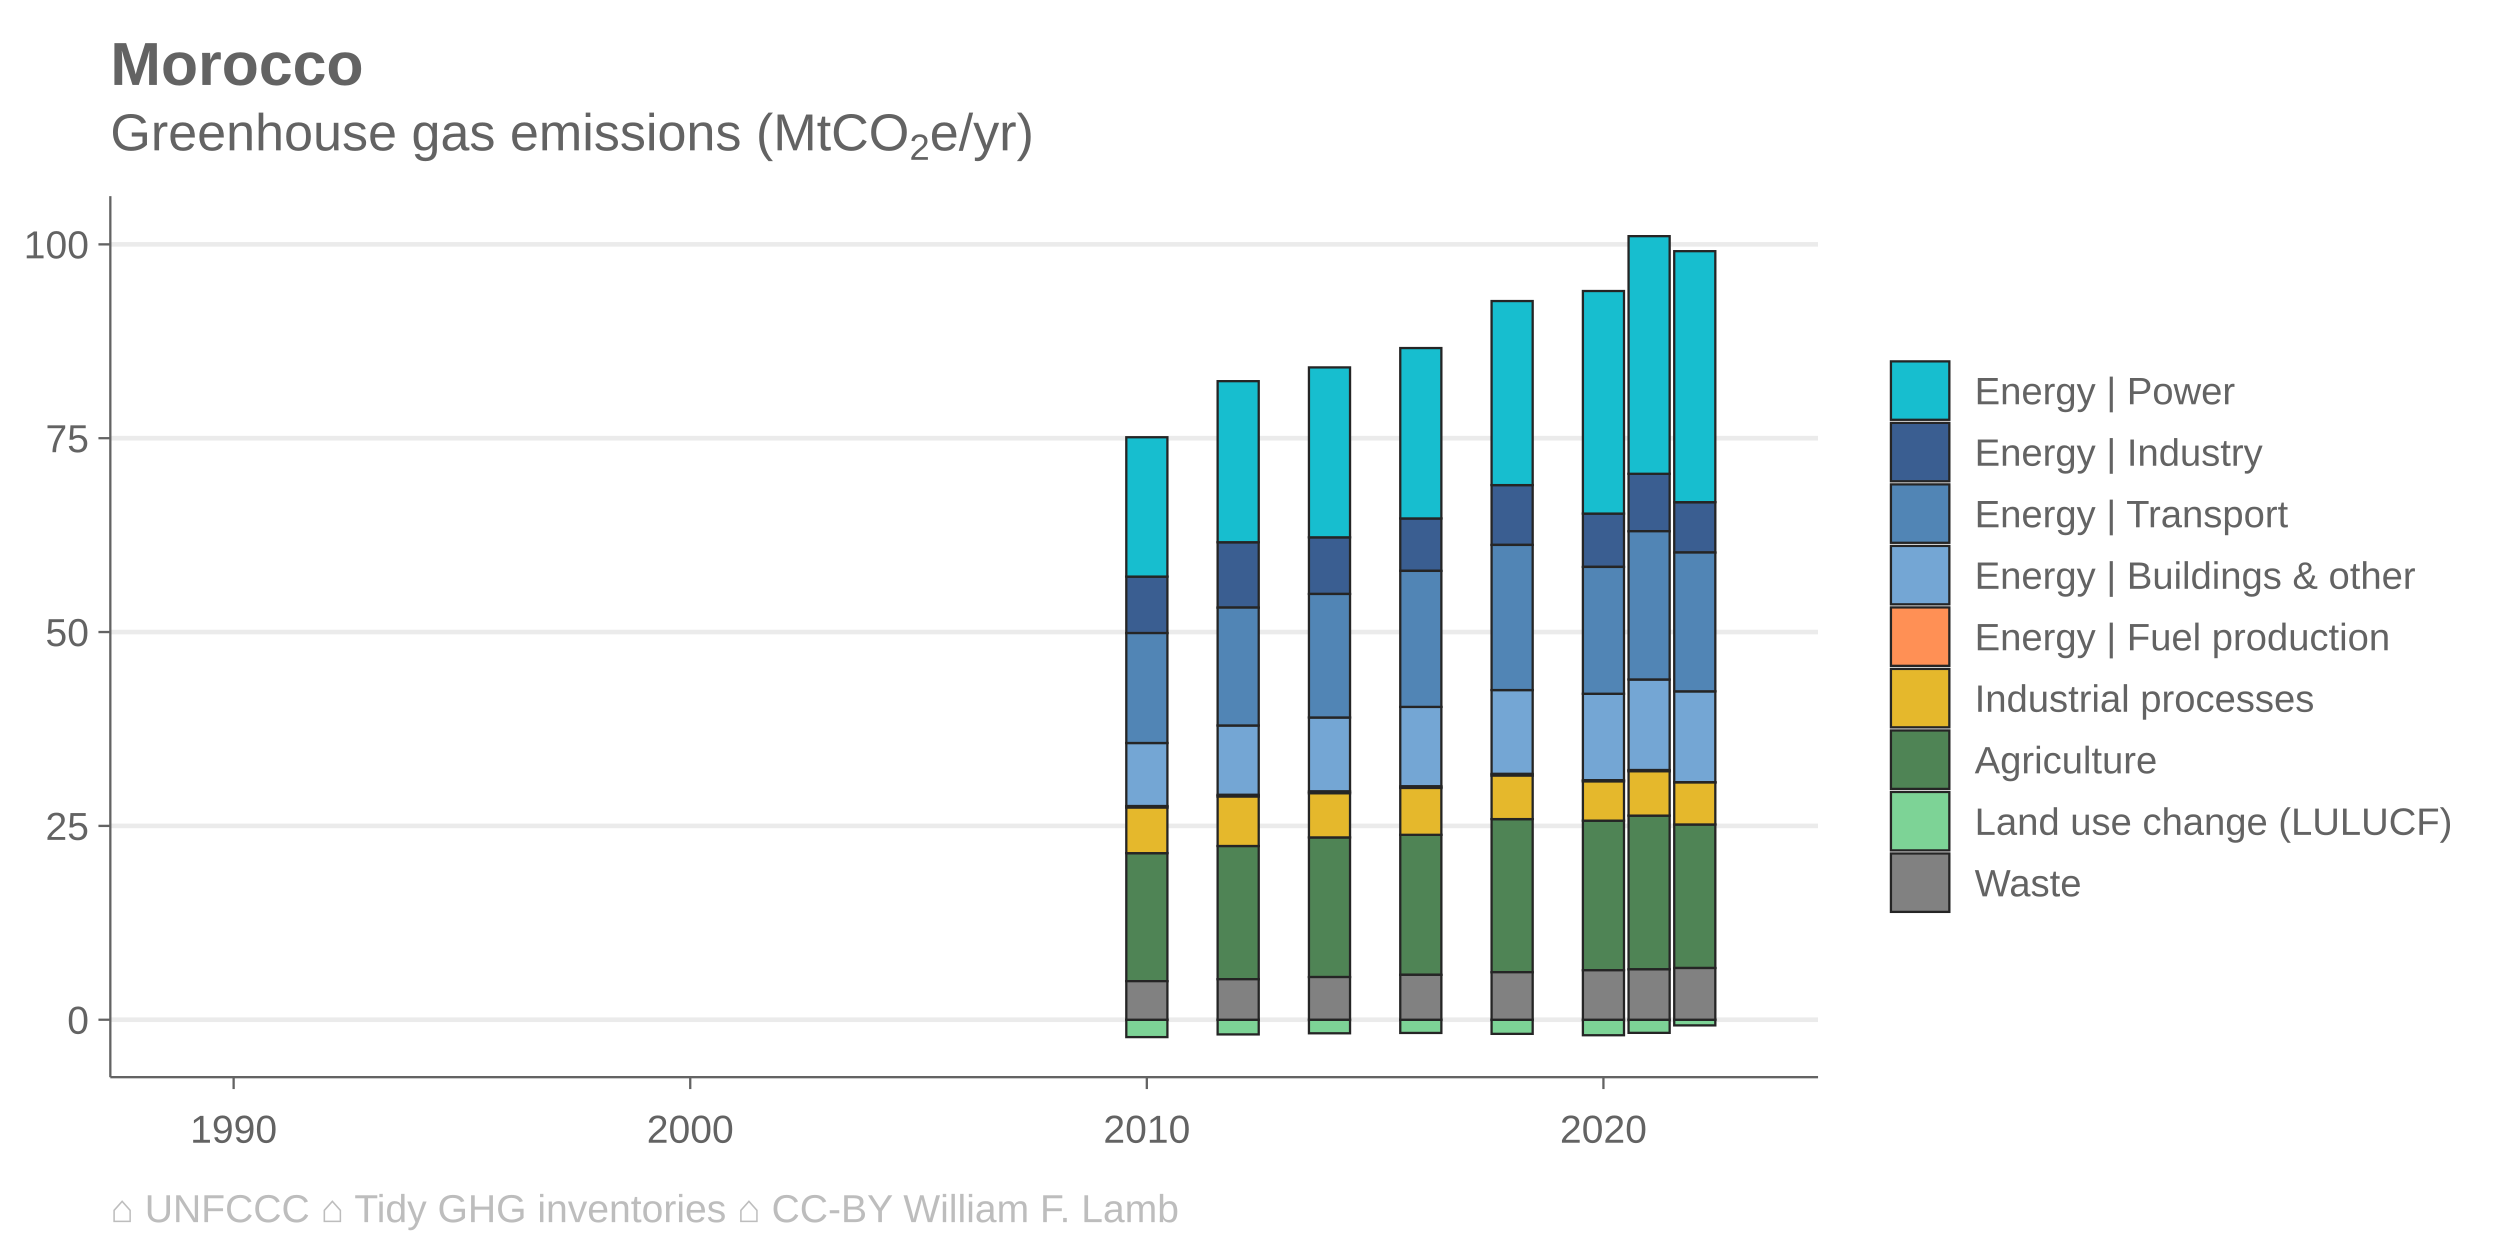
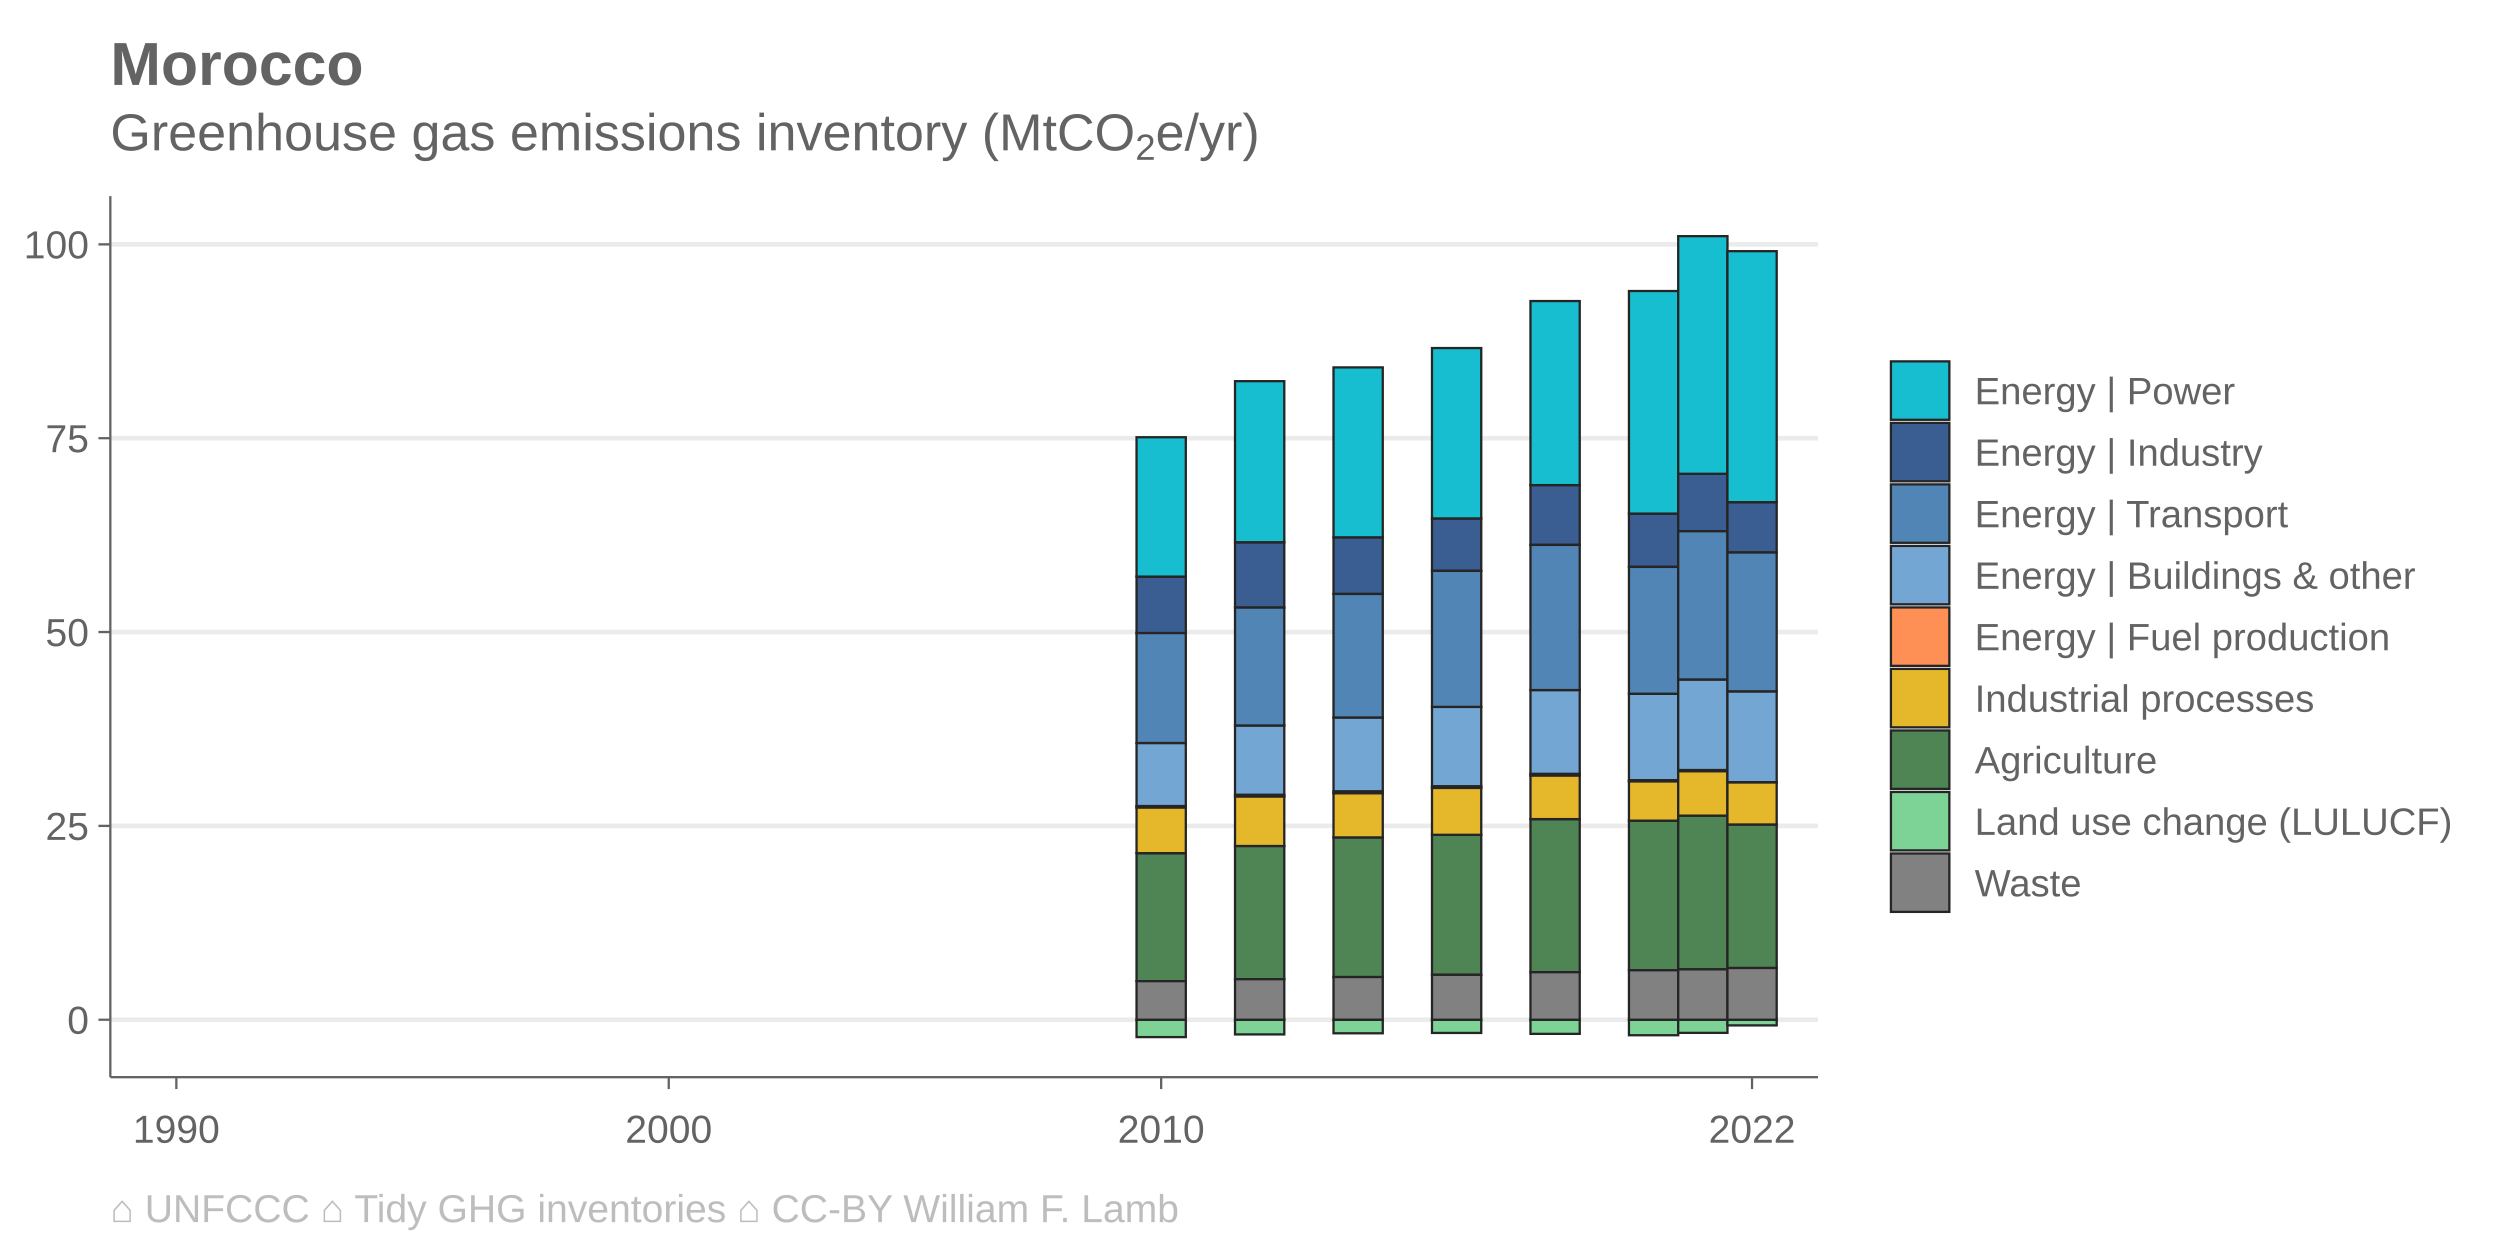
<svg xmlns="http://www.w3.org/2000/svg" class="svglite" width="576.00pt" height="288.00pt" viewBox="0 0 576.00 288.00">
  <defs>
    <style type="text/css">
    .svglite line, .svglite polyline, .svglite polygon, .svglite path, .svglite rect, .svglite circle {
      fill: none;
      stroke: #000000;
      stroke-linecap: round;
      stroke-linejoin: round;
      stroke-miterlimit: 10.00;
    }
    .svglite text {
      white-space: pre;
    }
  </style>
  </defs>
  <rect width="100%" height="100%" style="stroke: none; fill: #FFFFFF;" />
  <defs>
    <clipPath id="cpMC4wMHw1NzYuMDB8MC4wMHwyODguMDA=">
      <rect x="0.00" y="0.00" width="576.00" height="288.00" />
    </clipPath>
  </defs>
  <g clip-path="url(#cpMC4wMHw1NzYuMDB8MC4wMHwyODguMDA=)">
    <rect x="0" y="0.00" width="576.00" height="288.00" style="stroke-width: 1.07; stroke: #FFFFFF; fill: #FFFFFF;" />
  </g>
  <defs>
    <clipPath id="cpMjUuNDJ8NDE4Ljg4fDQ1LjE5fDI0OC4xOA==">
      <rect x="25.42" y="45.19" width="393.45" height="202.99" />
    </clipPath>
  </defs>
  <g clip-path="url(#cpMjUuNDJ8NDE4Ljg4fDQ1LjE5fDI0OC4xOA==)">
    <polyline points="25.42,234.95 418.88,234.95 " style="stroke-width: 1.07; stroke: #EBEBEB; stroke-linecap: butt;" />
    <polyline points="25.42,190.29 418.88,190.29 " style="stroke-width: 1.07; stroke: #EBEBEB; stroke-linecap: butt;" />
    <polyline points="25.42,145.62 418.88,145.62 " style="stroke-width: 1.07; stroke: #EBEBEB; stroke-linecap: butt;" />
    <polyline points="25.42,100.96 418.88,100.96 " style="stroke-width: 1.07; stroke: #EBEBEB; stroke-linecap: butt;" />
    <polyline points="25.42,56.30 418.88,56.30 " style="stroke-width: 1.07; stroke: #EBEBEB; stroke-linecap: butt;" />
-     <rect x="259.50" y="196.56" width="9.47" height="29.50" style="stroke-width: 0.53; stroke: #252525; stroke-linecap: butt; stroke-linejoin: miter; fill: #4F8455;" />
-     <rect x="259.50" y="171.19" width="9.47" height="14.53" style="stroke-width: 0.53; stroke: #252525; stroke-linecap: butt; stroke-linejoin: miter; fill: #74A6D4;" />
-     <rect x="259.50" y="185.72" width="9.47" height="0.36" style="stroke-width: 0.53; stroke: #252525; stroke-linecap: butt; stroke-linejoin: miter; fill: #FF9055;" />
-     <rect x="259.50" y="132.86" width="9.47" height="13.00" style="stroke-width: 0.53; stroke: #252525; stroke-linecap: butt; stroke-linejoin: miter; fill: #3A5E91;" />
-     <rect x="259.50" y="100.74" width="9.47" height="32.11" style="stroke-width: 0.53; stroke: #252525; stroke-linecap: butt; stroke-linejoin: miter; fill: #17BECF;" />
-     <rect x="259.50" y="145.86" width="9.47" height="25.33" style="stroke-width: 0.53; stroke: #252525; stroke-linecap: butt; stroke-linejoin: miter; fill: #5185B5;" />
-     <rect x="259.50" y="186.08" width="9.47" height="10.49" style="stroke-width: 0.53; stroke: #252525; stroke-linecap: butt; stroke-linejoin: miter; fill: #E5B82C;" />
-     <rect x="259.50" y="234.95" width="9.47" height="4.00" style="stroke-width: 0.53; stroke: #252525; stroke-linecap: butt; stroke-linejoin: miter; fill: #7DD396;" />
-     <rect x="259.50" y="226.06" width="9.47" height="8.89" style="stroke-width: 0.53; stroke: #252525; stroke-linecap: butt; stroke-linejoin: miter; fill: #818181;" />
-     <rect x="280.54" y="194.92" width="9.47" height="30.69" style="stroke-width: 0.53; stroke: #252525; stroke-linecap: butt; stroke-linejoin: miter; fill: #4F8455;" />
-     <rect x="280.54" y="167.15" width="9.47" height="16.00" style="stroke-width: 0.53; stroke: #252525; stroke-linecap: butt; stroke-linejoin: miter; fill: #74A6D4;" />
-     <rect x="280.54" y="183.15" width="9.47" height="0.39" style="stroke-width: 0.53; stroke: #252525; stroke-linecap: butt; stroke-linejoin: miter; fill: #FF9055;" />
-     <rect x="280.54" y="124.94" width="9.47" height="15.06" style="stroke-width: 0.53; stroke: #252525; stroke-linecap: butt; stroke-linejoin: miter; fill: #3A5E91;" />
-     <rect x="280.54" y="87.82" width="9.47" height="37.11" style="stroke-width: 0.53; stroke: #252525; stroke-linecap: butt; stroke-linejoin: miter; fill: #17BECF;" />
-     <rect x="280.54" y="139.99" width="9.47" height="27.16" style="stroke-width: 0.53; stroke: #252525; stroke-linecap: butt; stroke-linejoin: miter; fill: #5185B5;" />
-     <rect x="280.54" y="183.54" width="9.47" height="11.38" style="stroke-width: 0.53; stroke: #252525; stroke-linecap: butt; stroke-linejoin: miter; fill: #E5B82C;" />
-     <rect x="280.54" y="234.95" width="9.47" height="3.38" style="stroke-width: 0.53; stroke: #252525; stroke-linecap: butt; stroke-linejoin: miter; fill: #7DD396;" />
-     <rect x="280.54" y="225.61" width="9.47" height="9.34" style="stroke-width: 0.53; stroke: #252525; stroke-linecap: butt; stroke-linejoin: miter; fill: #818181;" />
-     <rect x="301.58" y="192.94" width="9.47" height="32.18" style="stroke-width: 0.53; stroke: #252525; stroke-linecap: butt; stroke-linejoin: miter; fill: #4F8455;" />
-     <rect x="301.58" y="165.31" width="9.47" height="17.05" style="stroke-width: 0.53; stroke: #252525; stroke-linecap: butt; stroke-linejoin: miter; fill: #74A6D4;" />
-     <rect x="301.58" y="182.36" width="9.47" height="0.42" style="stroke-width: 0.53; stroke: #252525; stroke-linecap: butt; stroke-linejoin: miter; fill: #FF9055;" />
-     <rect x="301.58" y="123.80" width="9.47" height="13.05" style="stroke-width: 0.53; stroke: #252525; stroke-linecap: butt; stroke-linejoin: miter; fill: #3A5E91;" />
-     <rect x="301.58" y="84.65" width="9.47" height="39.15" style="stroke-width: 0.53; stroke: #252525; stroke-linecap: butt; stroke-linejoin: miter; fill: #17BECF;" />
-     <rect x="301.58" y="136.85" width="9.47" height="28.46" style="stroke-width: 0.53; stroke: #252525; stroke-linecap: butt; stroke-linejoin: miter; fill: #5185B5;" />
-     <rect x="301.58" y="182.78" width="9.47" height="10.16" style="stroke-width: 0.53; stroke: #252525; stroke-linecap: butt; stroke-linejoin: miter; fill: #E5B82C;" />
-     <rect x="301.58" y="234.95" width="9.47" height="3.12" style="stroke-width: 0.53; stroke: #252525; stroke-linecap: butt; stroke-linejoin: miter; fill: #7DD396;" />
-     <rect x="301.58" y="225.11" width="9.47" height="9.83" style="stroke-width: 0.53; stroke: #252525; stroke-linecap: butt; stroke-linejoin: miter; fill: #818181;" />
-     <rect x="322.62" y="192.34" width="9.47" height="32.26" style="stroke-width: 0.53; stroke: #252525; stroke-linecap: butt; stroke-linejoin: miter; fill: #4F8455;" />
-     <rect x="322.62" y="162.87" width="9.47" height="18.31" style="stroke-width: 0.53; stroke: #252525; stroke-linecap: butt; stroke-linejoin: miter; fill: #74A6D4;" />
-     <rect x="322.62" y="181.18" width="9.47" height="0.38" style="stroke-width: 0.53; stroke: #252525; stroke-linecap: butt; stroke-linejoin: miter; fill: #FF9055;" />
-     <rect x="322.62" y="119.45" width="9.47" height="12.08" style="stroke-width: 0.53; stroke: #252525; stroke-linecap: butt; stroke-linejoin: miter; fill: #3A5E91;" />
-     <rect x="322.62" y="80.19" width="9.47" height="39.26" style="stroke-width: 0.53; stroke: #252525; stroke-linecap: butt; stroke-linejoin: miter; fill: #17BECF;" />
-     <rect x="322.62" y="131.53" width="9.47" height="31.34" style="stroke-width: 0.53; stroke: #252525; stroke-linecap: butt; stroke-linejoin: miter; fill: #5185B5;" />
-     <rect x="322.62" y="181.55" width="9.47" height="10.79" style="stroke-width: 0.53; stroke: #252525; stroke-linecap: butt; stroke-linejoin: miter; fill: #E5B82C;" />
-     <rect x="322.62" y="234.95" width="9.47" height="3.04" style="stroke-width: 0.53; stroke: #252525; stroke-linecap: butt; stroke-linejoin: miter; fill: #7DD396;" />
-     <rect x="322.62" y="224.60" width="9.47" height="10.35" style="stroke-width: 0.53; stroke: #252525; stroke-linecap: butt; stroke-linejoin: miter; fill: #818181;" />
-     <rect x="343.66" y="188.73" width="9.47" height="35.28" style="stroke-width: 0.53; stroke: #252525; stroke-linecap: butt; stroke-linejoin: miter; fill: #4F8455;" />
-     <rect x="343.66" y="158.99" width="9.47" height="19.33" style="stroke-width: 0.53; stroke: #252525; stroke-linecap: butt; stroke-linejoin: miter; fill: #74A6D4;" />
-     <rect x="343.66" y="178.32" width="9.47" height="0.40" style="stroke-width: 0.53; stroke: #252525; stroke-linecap: butt; stroke-linejoin: miter; fill: #FF9055;" />
-     <rect x="343.66" y="111.76" width="9.47" height="13.79" style="stroke-width: 0.53; stroke: #252525; stroke-linecap: butt; stroke-linejoin: miter; fill: #3A5E91;" />
-     <rect x="343.66" y="69.36" width="9.47" height="42.41" style="stroke-width: 0.53; stroke: #252525; stroke-linecap: butt; stroke-linejoin: miter; fill: #17BECF;" />
-     <rect x="343.66" y="125.55" width="9.47" height="33.44" style="stroke-width: 0.53; stroke: #252525; stroke-linecap: butt; stroke-linejoin: miter; fill: #5185B5;" />
-     <rect x="343.66" y="178.71" width="9.47" height="10.01" style="stroke-width: 0.53; stroke: #252525; stroke-linecap: butt; stroke-linejoin: miter; fill: #E5B82C;" />
-     <rect x="343.66" y="234.95" width="9.47" height="3.25" style="stroke-width: 0.53; stroke: #252525; stroke-linecap: butt; stroke-linejoin: miter; fill: #7DD396;" />
-     <rect x="343.66" y="224.00" width="9.47" height="10.95" style="stroke-width: 0.53; stroke: #252525; stroke-linecap: butt; stroke-linejoin: miter; fill: #818181;" />
-     <rect x="364.70" y="189.08" width="9.47" height="34.47" style="stroke-width: 0.53; stroke: #252525; stroke-linecap: butt; stroke-linejoin: miter; fill: #4F8455;" />
-     <rect x="364.70" y="159.84" width="9.47" height="19.93" style="stroke-width: 0.53; stroke: #252525; stroke-linecap: butt; stroke-linejoin: miter; fill: #74A6D4;" />
-     <rect x="364.70" y="179.77" width="9.47" height="0.28" style="stroke-width: 0.53; stroke: #252525; stroke-linecap: butt; stroke-linejoin: miter; fill: #FF9055;" />
-     <rect x="364.70" y="118.33" width="9.47" height="12.28" style="stroke-width: 0.53; stroke: #252525; stroke-linecap: butt; stroke-linejoin: miter; fill: #3A5E91;" />
-     <rect x="364.70" y="67.05" width="9.47" height="51.28" style="stroke-width: 0.53; stroke: #252525; stroke-linecap: butt; stroke-linejoin: miter; fill: #17BECF;" />
-     <rect x="364.70" y="130.62" width="9.47" height="29.22" style="stroke-width: 0.53; stroke: #252525; stroke-linecap: butt; stroke-linejoin: miter; fill: #5185B5;" />
-     <rect x="364.70" y="180.05" width="9.47" height="9.03" style="stroke-width: 0.53; stroke: #252525; stroke-linecap: butt; stroke-linejoin: miter; fill: #E5B82C;" />
-     <rect x="364.70" y="234.95" width="9.47" height="3.57" style="stroke-width: 0.53; stroke: #252525; stroke-linecap: butt; stroke-linejoin: miter; fill: #7DD396;" />
-     <rect x="364.70" y="223.55" width="9.47" height="11.40" style="stroke-width: 0.53; stroke: #252525; stroke-linecap: butt; stroke-linejoin: miter; fill: #818181;" />
-     <rect x="375.22" y="187.92" width="9.47" height="35.42" style="stroke-width: 0.53; stroke: #252525; stroke-linecap: butt; stroke-linejoin: miter; fill: #4F8455;" />
-     <rect x="375.22" y="156.56" width="9.47" height="20.87" style="stroke-width: 0.53; stroke: #252525; stroke-linecap: butt; stroke-linejoin: miter; fill: #74A6D4;" />
-     <rect x="375.22" y="177.42" width="9.47" height="0.29" style="stroke-width: 0.53; stroke: #252525; stroke-linecap: butt; stroke-linejoin: miter; fill: #FF9055;" />
-     <rect x="375.22" y="109.16" width="9.47" height="13.24" style="stroke-width: 0.53; stroke: #252525; stroke-linecap: butt; stroke-linejoin: miter; fill: #3A5E91;" />
-     <rect x="375.22" y="54.41" width="9.47" height="54.75" style="stroke-width: 0.53; stroke: #252525; stroke-linecap: butt; stroke-linejoin: miter; fill: #17BECF;" />
-     <rect x="375.22" y="122.40" width="9.47" height="34.15" style="stroke-width: 0.53; stroke: #252525; stroke-linecap: butt; stroke-linejoin: miter; fill: #5185B5;" />
-     <rect x="375.22" y="177.71" width="9.47" height="10.21" style="stroke-width: 0.53; stroke: #252525; stroke-linecap: butt; stroke-linejoin: miter; fill: #E5B82C;" />
-     <rect x="375.22" y="234.95" width="9.47" height="3.02" style="stroke-width: 0.53; stroke: #252525; stroke-linecap: butt; stroke-linejoin: miter; fill: #7DD396;" />
-     <rect x="375.22" y="223.34" width="9.47" height="11.61" style="stroke-width: 0.53; stroke: #252525; stroke-linecap: butt; stroke-linejoin: miter; fill: #818181;" />
-     <rect x="385.74" y="189.96" width="9.47" height="33.07" style="stroke-width: 0.53; stroke: #252525; stroke-linecap: butt; stroke-linejoin: miter; fill: #4F8455;" />
-     <rect x="385.74" y="159.28" width="9.47" height="20.95" style="stroke-width: 0.53; stroke: #252525; stroke-linecap: butt; stroke-linejoin: miter; fill: #74A6D4;" />
-     <rect x="385.74" y="180.22" width="9.47" height="0.068" style="stroke-width: 0.53; stroke: #252525; stroke-linecap: butt; stroke-linejoin: miter; fill: #FF9055;" />
-     <rect x="385.74" y="115.71" width="9.47" height="11.59" style="stroke-width: 0.53; stroke: #252525; stroke-linecap: butt; stroke-linejoin: miter; fill: #3A5E91;" />
-     <rect x="385.74" y="57.87" width="9.47" height="57.83" style="stroke-width: 0.53; stroke: #252525; stroke-linecap: butt; stroke-linejoin: miter; fill: #17BECF;" />
-     <rect x="385.74" y="127.30" width="9.47" height="31.98" style="stroke-width: 0.53; stroke: #252525; stroke-linecap: butt; stroke-linejoin: miter; fill: #5185B5;" />
-     <rect x="385.74" y="180.29" width="9.47" height="9.67" style="stroke-width: 0.53; stroke: #252525; stroke-linecap: butt; stroke-linejoin: miter; fill: #E5B82C;" />
-     <rect x="385.74" y="234.95" width="9.47" height="1.30" style="stroke-width: 0.53; stroke: #252525; stroke-linecap: butt; stroke-linejoin: miter; fill: #7DD396;" />
-     <rect x="385.74" y="223.03" width="9.47" height="11.92" style="stroke-width: 0.53; stroke: #252525; stroke-linecap: butt; stroke-linejoin: miter; fill: #818181;" />
+     <rect x="261.86" y="196.56" width="11.35" height="29.50" style="stroke-width: 0.53; stroke: #252525; stroke-linecap: butt; stroke-linejoin: miter; fill: #4F8455;" />
+     <rect x="261.86" y="171.19" width="11.35" height="14.53" style="stroke-width: 0.53; stroke: #252525; stroke-linecap: butt; stroke-linejoin: miter; fill: #74A6D4;" />
+     <rect x="261.86" y="185.72" width="11.35" height="0.36" style="stroke-width: 0.53; stroke: #252525; stroke-linecap: butt; stroke-linejoin: miter; fill: #FF9055;" />
+     <rect x="261.86" y="132.86" width="11.35" height="13.00" style="stroke-width: 0.53; stroke: #252525; stroke-linecap: butt; stroke-linejoin: miter; fill: #3A5E91;" />
+     <rect x="261.86" y="100.74" width="11.35" height="32.11" style="stroke-width: 0.53; stroke: #252525; stroke-linecap: butt; stroke-linejoin: miter; fill: #17BECF;" />
+     <rect x="261.86" y="145.86" width="11.35" height="25.33" style="stroke-width: 0.53; stroke: #252525; stroke-linecap: butt; stroke-linejoin: miter; fill: #5185B5;" />
+     <rect x="261.86" y="186.08" width="11.35" height="10.49" style="stroke-width: 0.53; stroke: #252525; stroke-linecap: butt; stroke-linejoin: miter; fill: #E5B82C;" />
+     <rect x="261.86" y="234.95" width="11.35" height="4.00" style="stroke-width: 0.53; stroke: #252525; stroke-linecap: butt; stroke-linejoin: miter; fill: #7DD396;" />
+     <rect x="261.86" y="226.06" width="11.35" height="8.89" style="stroke-width: 0.53; stroke: #252525; stroke-linecap: butt; stroke-linejoin: miter; fill: #818181;" />
+     <rect x="284.55" y="194.92" width="11.35" height="30.69" style="stroke-width: 0.53; stroke: #252525; stroke-linecap: butt; stroke-linejoin: miter; fill: #4F8455;" />
+     <rect x="284.55" y="167.15" width="11.35" height="16.00" style="stroke-width: 0.53; stroke: #252525; stroke-linecap: butt; stroke-linejoin: miter; fill: #74A6D4;" />
+     <rect x="284.55" y="183.15" width="11.35" height="0.39" style="stroke-width: 0.53; stroke: #252525; stroke-linecap: butt; stroke-linejoin: miter; fill: #FF9055;" />
+     <rect x="284.55" y="124.94" width="11.35" height="15.06" style="stroke-width: 0.53; stroke: #252525; stroke-linecap: butt; stroke-linejoin: miter; fill: #3A5E91;" />
+     <rect x="284.55" y="87.82" width="11.35" height="37.11" style="stroke-width: 0.53; stroke: #252525; stroke-linecap: butt; stroke-linejoin: miter; fill: #17BECF;" />
+     <rect x="284.55" y="139.99" width="11.35" height="27.16" style="stroke-width: 0.53; stroke: #252525; stroke-linecap: butt; stroke-linejoin: miter; fill: #5185B5;" />
+     <rect x="284.55" y="183.54" width="11.35" height="11.38" style="stroke-width: 0.53; stroke: #252525; stroke-linecap: butt; stroke-linejoin: miter; fill: #E5B82C;" />
+     <rect x="284.55" y="234.95" width="11.35" height="3.38" style="stroke-width: 0.53; stroke: #252525; stroke-linecap: butt; stroke-linejoin: miter; fill: #7DD396;" />
+     <rect x="284.55" y="225.61" width="11.35" height="9.34" style="stroke-width: 0.53; stroke: #252525; stroke-linecap: butt; stroke-linejoin: miter; fill: #818181;" />
+     <rect x="307.24" y="192.94" width="11.35" height="32.18" style="stroke-width: 0.53; stroke: #252525; stroke-linecap: butt; stroke-linejoin: miter; fill: #4F8455;" />
+     <rect x="307.24" y="165.31" width="11.35" height="17.05" style="stroke-width: 0.53; stroke: #252525; stroke-linecap: butt; stroke-linejoin: miter; fill: #74A6D4;" />
+     <rect x="307.24" y="182.36" width="11.35" height="0.42" style="stroke-width: 0.53; stroke: #252525; stroke-linecap: butt; stroke-linejoin: miter; fill: #FF9055;" />
+     <rect x="307.24" y="123.80" width="11.35" height="13.05" style="stroke-width: 0.53; stroke: #252525; stroke-linecap: butt; stroke-linejoin: miter; fill: #3A5E91;" />
+     <rect x="307.24" y="84.65" width="11.35" height="39.15" style="stroke-width: 0.53; stroke: #252525; stroke-linecap: butt; stroke-linejoin: miter; fill: #17BECF;" />
+     <rect x="307.24" y="136.85" width="11.35" height="28.46" style="stroke-width: 0.53; stroke: #252525; stroke-linecap: butt; stroke-linejoin: miter; fill: #5185B5;" />
+     <rect x="307.24" y="182.78" width="11.35" height="10.16" style="stroke-width: 0.53; stroke: #252525; stroke-linecap: butt; stroke-linejoin: miter; fill: #E5B82C;" />
+     <rect x="307.24" y="234.95" width="11.35" height="3.12" style="stroke-width: 0.53; stroke: #252525; stroke-linecap: butt; stroke-linejoin: miter; fill: #7DD396;" />
+     <rect x="307.24" y="225.11" width="11.35" height="9.83" style="stroke-width: 0.53; stroke: #252525; stroke-linecap: butt; stroke-linejoin: miter; fill: #818181;" />
+     <rect x="329.93" y="192.34" width="11.35" height="32.26" style="stroke-width: 0.53; stroke: #252525; stroke-linecap: butt; stroke-linejoin: miter; fill: #4F8455;" />
+     <rect x="329.93" y="162.87" width="11.35" height="18.31" style="stroke-width: 0.53; stroke: #252525; stroke-linecap: butt; stroke-linejoin: miter; fill: #74A6D4;" />
+     <rect x="329.93" y="181.18" width="11.35" height="0.38" style="stroke-width: 0.53; stroke: #252525; stroke-linecap: butt; stroke-linejoin: miter; fill: #FF9055;" />
+     <rect x="329.93" y="119.45" width="11.35" height="12.08" style="stroke-width: 0.53; stroke: #252525; stroke-linecap: butt; stroke-linejoin: miter; fill: #3A5E91;" />
+     <rect x="329.93" y="80.19" width="11.35" height="39.26" style="stroke-width: 0.53; stroke: #252525; stroke-linecap: butt; stroke-linejoin: miter; fill: #17BECF;" />
+     <rect x="329.93" y="131.53" width="11.35" height="31.34" style="stroke-width: 0.53; stroke: #252525; stroke-linecap: butt; stroke-linejoin: miter; fill: #5185B5;" />
+     <rect x="329.93" y="181.55" width="11.35" height="10.79" style="stroke-width: 0.53; stroke: #252525; stroke-linecap: butt; stroke-linejoin: miter; fill: #E5B82C;" />
+     <rect x="329.93" y="234.95" width="11.35" height="3.04" style="stroke-width: 0.53; stroke: #252525; stroke-linecap: butt; stroke-linejoin: miter; fill: #7DD396;" />
+     <rect x="329.93" y="224.60" width="11.35" height="10.35" style="stroke-width: 0.53; stroke: #252525; stroke-linecap: butt; stroke-linejoin: miter; fill: #818181;" />
+     <rect x="352.62" y="188.73" width="11.35" height="35.28" style="stroke-width: 0.53; stroke: #252525; stroke-linecap: butt; stroke-linejoin: miter; fill: #4F8455;" />
+     <rect x="352.62" y="158.99" width="11.35" height="19.33" style="stroke-width: 0.53; stroke: #252525; stroke-linecap: butt; stroke-linejoin: miter; fill: #74A6D4;" />
+     <rect x="352.62" y="178.32" width="11.35" height="0.40" style="stroke-width: 0.53; stroke: #252525; stroke-linecap: butt; stroke-linejoin: miter; fill: #FF9055;" />
+     <rect x="352.62" y="111.76" width="11.35" height="13.79" style="stroke-width: 0.53; stroke: #252525; stroke-linecap: butt; stroke-linejoin: miter; fill: #3A5E91;" />
+     <rect x="352.62" y="69.36" width="11.35" height="42.41" style="stroke-width: 0.53; stroke: #252525; stroke-linecap: butt; stroke-linejoin: miter; fill: #17BECF;" />
+     <rect x="352.62" y="125.55" width="11.35" height="33.44" style="stroke-width: 0.53; stroke: #252525; stroke-linecap: butt; stroke-linejoin: miter; fill: #5185B5;" />
+     <rect x="352.62" y="178.71" width="11.35" height="10.01" style="stroke-width: 0.53; stroke: #252525; stroke-linecap: butt; stroke-linejoin: miter; fill: #E5B82C;" />
+     <rect x="352.62" y="234.95" width="11.35" height="3.25" style="stroke-width: 0.53; stroke: #252525; stroke-linecap: butt; stroke-linejoin: miter; fill: #7DD396;" />
+     <rect x="352.62" y="224.00" width="11.35" height="10.95" style="stroke-width: 0.53; stroke: #252525; stroke-linecap: butt; stroke-linejoin: miter; fill: #818181;" />
+     <rect x="375.31" y="189.08" width="11.35" height="34.47" style="stroke-width: 0.53; stroke: #252525; stroke-linecap: butt; stroke-linejoin: miter; fill: #4F8455;" />
+     <rect x="375.31" y="159.84" width="11.35" height="19.93" style="stroke-width: 0.53; stroke: #252525; stroke-linecap: butt; stroke-linejoin: miter; fill: #74A6D4;" />
+     <rect x="375.31" y="179.77" width="11.35" height="0.28" style="stroke-width: 0.53; stroke: #252525; stroke-linecap: butt; stroke-linejoin: miter; fill: #FF9055;" />
+     <rect x="375.31" y="118.33" width="11.35" height="12.28" style="stroke-width: 0.53; stroke: #252525; stroke-linecap: butt; stroke-linejoin: miter; fill: #3A5E91;" />
+     <rect x="375.31" y="67.05" width="11.35" height="51.28" style="stroke-width: 0.53; stroke: #252525; stroke-linecap: butt; stroke-linejoin: miter; fill: #17BECF;" />
+     <rect x="375.31" y="130.62" width="11.35" height="29.22" style="stroke-width: 0.53; stroke: #252525; stroke-linecap: butt; stroke-linejoin: miter; fill: #5185B5;" />
+     <rect x="375.31" y="180.05" width="11.35" height="9.03" style="stroke-width: 0.53; stroke: #252525; stroke-linecap: butt; stroke-linejoin: miter; fill: #E5B82C;" />
+     <rect x="375.31" y="234.95" width="11.35" height="3.57" style="stroke-width: 0.53; stroke: #252525; stroke-linecap: butt; stroke-linejoin: miter; fill: #7DD396;" />
+     <rect x="375.31" y="223.55" width="11.35" height="11.40" style="stroke-width: 0.53; stroke: #252525; stroke-linecap: butt; stroke-linejoin: miter; fill: #818181;" />
+     <rect x="386.66" y="187.92" width="11.35" height="35.42" style="stroke-width: 0.53; stroke: #252525; stroke-linecap: butt; stroke-linejoin: miter; fill: #4F8455;" />
+     <rect x="386.66" y="156.56" width="11.35" height="20.87" style="stroke-width: 0.53; stroke: #252525; stroke-linecap: butt; stroke-linejoin: miter; fill: #74A6D4;" />
+     <rect x="386.66" y="177.42" width="11.35" height="0.29" style="stroke-width: 0.53; stroke: #252525; stroke-linecap: butt; stroke-linejoin: miter; fill: #FF9055;" />
+     <rect x="386.66" y="109.16" width="11.35" height="13.24" style="stroke-width: 0.53; stroke: #252525; stroke-linecap: butt; stroke-linejoin: miter; fill: #3A5E91;" />
+     <rect x="386.66" y="54.41" width="11.35" height="54.75" style="stroke-width: 0.53; stroke: #252525; stroke-linecap: butt; stroke-linejoin: miter; fill: #17BECF;" />
+     <rect x="386.66" y="122.40" width="11.35" height="34.15" style="stroke-width: 0.53; stroke: #252525; stroke-linecap: butt; stroke-linejoin: miter; fill: #5185B5;" />
+     <rect x="386.66" y="177.71" width="11.35" height="10.21" style="stroke-width: 0.53; stroke: #252525; stroke-linecap: butt; stroke-linejoin: miter; fill: #E5B82C;" />
+     <rect x="386.66" y="234.95" width="11.35" height="3.02" style="stroke-width: 0.53; stroke: #252525; stroke-linecap: butt; stroke-linejoin: miter; fill: #7DD396;" />
+     <rect x="386.66" y="223.34" width="11.35" height="11.61" style="stroke-width: 0.53; stroke: #252525; stroke-linecap: butt; stroke-linejoin: miter; fill: #818181;" />
+     <rect x="398.00" y="189.96" width="11.35" height="33.07" style="stroke-width: 0.53; stroke: #252525; stroke-linecap: butt; stroke-linejoin: miter; fill: #4F8455;" />
+     <rect x="398.00" y="159.28" width="11.35" height="20.95" style="stroke-width: 0.53; stroke: #252525; stroke-linecap: butt; stroke-linejoin: miter; fill: #74A6D4;" />
+     <rect x="398.00" y="180.22" width="11.35" height="0.068" style="stroke-width: 0.53; stroke: #252525; stroke-linecap: butt; stroke-linejoin: miter; fill: #FF9055;" />
+     <rect x="398.00" y="115.71" width="11.35" height="11.59" style="stroke-width: 0.53; stroke: #252525; stroke-linecap: butt; stroke-linejoin: miter; fill: #3A5E91;" />
+     <rect x="398.00" y="57.87" width="11.35" height="57.83" style="stroke-width: 0.53; stroke: #252525; stroke-linecap: butt; stroke-linejoin: miter; fill: #17BECF;" />
+     <rect x="398.00" y="127.30" width="11.35" height="31.98" style="stroke-width: 0.53; stroke: #252525; stroke-linecap: butt; stroke-linejoin: miter; fill: #5185B5;" />
+     <rect x="398.00" y="180.29" width="11.35" height="9.67" style="stroke-width: 0.53; stroke: #252525; stroke-linecap: butt; stroke-linejoin: miter; fill: #E5B82C;" />
+     <rect x="398.00" y="234.95" width="11.35" height="1.30" style="stroke-width: 0.53; stroke: #252525; stroke-linecap: butt; stroke-linejoin: miter; fill: #7DD396;" />
+     <rect x="398.00" y="223.03" width="11.35" height="11.92" style="stroke-width: 0.53; stroke: #252525; stroke-linecap: butt; stroke-linejoin: miter; fill: #818181;" />
  </g>
  <g clip-path="url(#cpMC4wMHw1NzYuMDB8MC4wMHwyODguMDA=)">
    <polyline points="25.42,248.18 25.42,45.19 " style="stroke-width: 0.53; stroke: #636363; stroke-linecap: butt;" />
    <text x="20.49" y="238.17" text-anchor="end" style="font-size: 9.00px;fill: #636363; font-family: &quot;Arial&quot;;" textLength="5.00px" lengthAdjust="spacingAndGlyphs">0</text>
    <text x="20.49" y="193.51" text-anchor="end" style="font-size: 9.00px;fill: #636363; font-family: &quot;Arial&quot;;" textLength="10.01px" lengthAdjust="spacingAndGlyphs">25</text>
    <text x="20.49" y="148.85" text-anchor="end" style="font-size: 9.00px;fill: #636363; font-family: &quot;Arial&quot;;" textLength="10.01px" lengthAdjust="spacingAndGlyphs">50</text>
    <text x="20.49" y="104.18" text-anchor="end" style="font-size: 9.00px;fill: #636363; font-family: &quot;Arial&quot;;" textLength="10.01px" lengthAdjust="spacingAndGlyphs">75</text>
    <text x="20.49" y="59.52" text-anchor="end" style="font-size: 9.00px;fill: #636363; font-family: &quot;Arial&quot;;" textLength="15.01px" lengthAdjust="spacingAndGlyphs">100</text>
    <polyline points="22.68,234.95 25.42,234.95 " style="stroke-width: 0.53; stroke: #636363; stroke-linecap: butt;" />
    <polyline points="22.68,190.29 25.42,190.29 " style="stroke-width: 0.53; stroke: #636363; stroke-linecap: butt;" />
    <polyline points="22.68,145.62 25.42,145.62 " style="stroke-width: 0.53; stroke: #636363; stroke-linecap: butt;" />
    <polyline points="22.68,100.96 25.42,100.96 " style="stroke-width: 0.53; stroke: #636363; stroke-linecap: butt;" />
    <polyline points="22.68,56.30 25.42,56.30 " style="stroke-width: 0.53; stroke: #636363; stroke-linecap: butt;" />
    <polyline points="25.42,248.18 418.88,248.18 " style="stroke-width: 0.53; stroke: #636363; stroke-linecap: butt;" />
-     <polyline points="53.83,250.92 53.83,248.18 " style="stroke-width: 0.53; stroke: #636363; stroke-linecap: butt;" />
-     <polyline points="159.03,250.92 159.03,248.18 " style="stroke-width: 0.53; stroke: #636363; stroke-linecap: butt;" />
-     <polyline points="264.23,250.92 264.23,248.18 " style="stroke-width: 0.53; stroke: #636363; stroke-linecap: butt;" />
-     <polyline points="369.43,250.92 369.43,248.18 " style="stroke-width: 0.53; stroke: #636363; stroke-linecap: butt;" />
-     <text x="53.83" y="263.28" text-anchor="middle" style="font-size: 9.00px;fill: #636363; font-family: &quot;Arial&quot;;" textLength="20.02px" lengthAdjust="spacingAndGlyphs">1990</text>
-     <text x="159.03" y="263.28" text-anchor="middle" style="font-size: 9.00px;fill: #636363; font-family: &quot;Arial&quot;;" textLength="20.02px" lengthAdjust="spacingAndGlyphs">2000</text>
-     <text x="264.23" y="263.28" text-anchor="middle" style="font-size: 9.00px;fill: #636363; font-family: &quot;Arial&quot;;" textLength="20.02px" lengthAdjust="spacingAndGlyphs">2010</text>
-     <text x="369.43" y="263.28" text-anchor="middle" style="font-size: 9.00px;fill: #636363; font-family: &quot;Arial&quot;;" textLength="20.02px" lengthAdjust="spacingAndGlyphs">2020</text>
+     <polyline points="40.63,250.92 40.63,248.18 " style="stroke-width: 0.53; stroke: #636363; stroke-linecap: butt;" />
+     <polyline points="154.08,250.92 154.08,248.18 " style="stroke-width: 0.53; stroke: #636363; stroke-linecap: butt;" />
+     <polyline points="267.53,250.92 267.53,248.18 " style="stroke-width: 0.53; stroke: #636363; stroke-linecap: butt;" />
+     <polyline points="403.67,250.92 403.67,248.18 " style="stroke-width: 0.53; stroke: #636363; stroke-linecap: butt;" />
+     <text x="40.63" y="263.28" text-anchor="middle" style="font-size: 9.00px;fill: #636363; font-family: &quot;Arial&quot;;" textLength="20.02px" lengthAdjust="spacingAndGlyphs">1990</text>
+     <text x="154.08" y="263.28" text-anchor="middle" style="font-size: 9.00px;fill: #636363; font-family: &quot;Arial&quot;;" textLength="20.02px" lengthAdjust="spacingAndGlyphs">2000</text>
+     <text x="267.53" y="263.28" text-anchor="middle" style="font-size: 9.00px;fill: #636363; font-family: &quot;Arial&quot;;" textLength="20.02px" lengthAdjust="spacingAndGlyphs">2010</text>
+     <text x="403.67" y="263.28" text-anchor="middle" style="font-size: 9.00px;fill: #636363; font-family: &quot;Arial&quot;;" textLength="20.02px" lengthAdjust="spacingAndGlyphs">2022</text>
    <rect x="429.84" y="77.42" width="140.69" height="138.52" style="stroke-width: 1.07; stroke: none; fill: #FFFFFF;" />
    <rect x="435.67" y="83.26" width="13.46" height="13.46" style="stroke-width: 0.53; stroke: #252525; stroke-linecap: butt; stroke-linejoin: miter; fill: #17BECF;" />
    <rect x="435.67" y="97.43" width="13.46" height="13.46" style="stroke-width: 0.53; stroke: #252525; stroke-linecap: butt; stroke-linejoin: miter; fill: #3A5E91;" />
    <rect x="435.67" y="111.60" width="13.46" height="13.46" style="stroke-width: 0.53; stroke: #252525; stroke-linecap: butt; stroke-linejoin: miter; fill: #5185B5;" />
    <rect x="435.67" y="125.78" width="13.46" height="13.46" style="stroke-width: 0.53; stroke: #252525; stroke-linecap: butt; stroke-linejoin: miter; fill: #74A6D4;" />
    <rect x="435.67" y="139.95" width="13.46" height="13.46" style="stroke-width: 0.53; stroke: #252525; stroke-linecap: butt; stroke-linejoin: miter; fill: #FF9055;" />
    <rect x="435.67" y="154.12" width="13.46" height="13.46" style="stroke-width: 0.53; stroke: #252525; stroke-linecap: butt; stroke-linejoin: miter; fill: #E5B82C;" />
    <rect x="435.67" y="168.30" width="13.46" height="13.46" style="stroke-width: 0.53; stroke: #252525; stroke-linecap: butt; stroke-linejoin: miter; fill: #4F8455;" />
    <rect x="435.67" y="182.47" width="13.46" height="13.46" style="stroke-width: 0.53; stroke: #252525; stroke-linecap: butt; stroke-linejoin: miter; fill: #7DD396;" />
    <rect x="435.67" y="196.64" width="13.46" height="13.46" style="stroke-width: 0.53; stroke: #252525; stroke-linecap: butt; stroke-linejoin: miter; fill: #818181;" />
    <text x="454.97" y="93.14" style="font-size: 8.80px;fill: #636363; font-family: &quot;Arial&quot;;" textLength="60.00px" lengthAdjust="spacingAndGlyphs">Energy | Power</text>
    <text x="454.97" y="107.31" style="font-size: 8.80px;fill: #636363; font-family: &quot;Arial&quot;;" textLength="66.38px" lengthAdjust="spacingAndGlyphs">Energy | Industry</text>
    <text x="454.97" y="121.48" style="font-size: 8.80px;fill: #636363; font-family: &quot;Arial&quot;;" textLength="72.24px" lengthAdjust="spacingAndGlyphs">Energy | Transport</text>
    <text x="454.97" y="135.66" style="font-size: 8.80px;fill: #636363; font-family: &quot;Arial&quot;;" textLength="101.60px" lengthAdjust="spacingAndGlyphs">Energy | Buildings &amp; other</text>
    <text x="454.97" y="149.83" style="font-size: 8.80px;fill: #636363; font-family: &quot;Arial&quot;;" textLength="95.73px" lengthAdjust="spacingAndGlyphs">Energy | Fuel production</text>
    <text x="454.97" y="164.00" style="font-size: 8.80px;fill: #636363; font-family: &quot;Arial&quot;;" textLength="78.27px" lengthAdjust="spacingAndGlyphs">Industrial processes</text>
    <text x="454.97" y="178.18" style="font-size: 8.80px;fill: #636363; font-family: &quot;Arial&quot;;" textLength="42.06px" lengthAdjust="spacingAndGlyphs">Agriculture</text>
    <text x="454.97" y="192.35" style="font-size: 8.80px;fill: #636363; font-family: &quot;Arial&quot;;" textLength="110.07px" lengthAdjust="spacingAndGlyphs">Land use change (LULUCF)</text>
    <text x="454.97" y="206.52" style="font-size: 8.80px;fill: #636363; font-family: &quot;Arial&quot;;" textLength="24.62px" lengthAdjust="spacingAndGlyphs">Waste</text>
-     <text x="25.42" y="34.64" style="font-size: 12.00px;fill: #636363; font-family: &quot;Arial&quot;;" textLength="184.12px" lengthAdjust="spacingAndGlyphs">Greenhouse gas emissions (MtCO</text>
-     <text x="209.54" y="36.82" style="font-size: 8.40px;fill: #636363; font-family: &quot;Arial&quot;;" textLength="4.67px" lengthAdjust="spacingAndGlyphs">2</text>
-     <text x="214.21" y="34.64" style="font-size: 12.00px;fill: #636363; font-family: &quot;Arial&quot;;" textLength="24.00px" lengthAdjust="spacingAndGlyphs">e/yr)</text>
+     <text x="25.42" y="34.64" style="font-size: 12.00px;fill: #636363; font-family: &quot;Arial&quot;;" textLength="236.15px" lengthAdjust="spacingAndGlyphs">Greenhouse gas emissions inventory (MtCO</text>
+     <text x="261.58" y="36.82" style="font-size: 8.40px;fill: #636363; font-family: &quot;Arial&quot;;" textLength="4.67px" lengthAdjust="spacingAndGlyphs">2</text>
+     <text x="266.24" y="34.64" style="font-size: 12.00px;fill: #636363; font-family: &quot;Arial&quot;;" textLength="24.00px" lengthAdjust="spacingAndGlyphs">e/yr)</text>
    <text x="25.42" y="19.57" style="font-size: 14.00px; font-weight: bold;fill: #636363; font-family: &quot;Arial&quot;;" textLength="58.31px" lengthAdjust="spacingAndGlyphs">Morocco</text>
-     <text x="25.42" y="281.58" style="font-size: 9.00px;fill: #BDBDBD; font-family: &quot;Arial&quot;;" textLength="251.17px" lengthAdjust="spacingAndGlyphs">⌂ UNFCCC  ⌂ Tidy GHG inventories  ⌂ CC-BY William F. Lamb</text>
+     <text x="25.42" y="281.58" style="font-size: 9.00px;fill: #BDBDBD; font-family: &quot;Arial&quot;;" textLength="256.17px" lengthAdjust="spacingAndGlyphs">⌂ UNFCCC   ⌂ Tidy GHG inventories   ⌂ CC-BY William F. Lamb</text>
  </g>
</svg>
